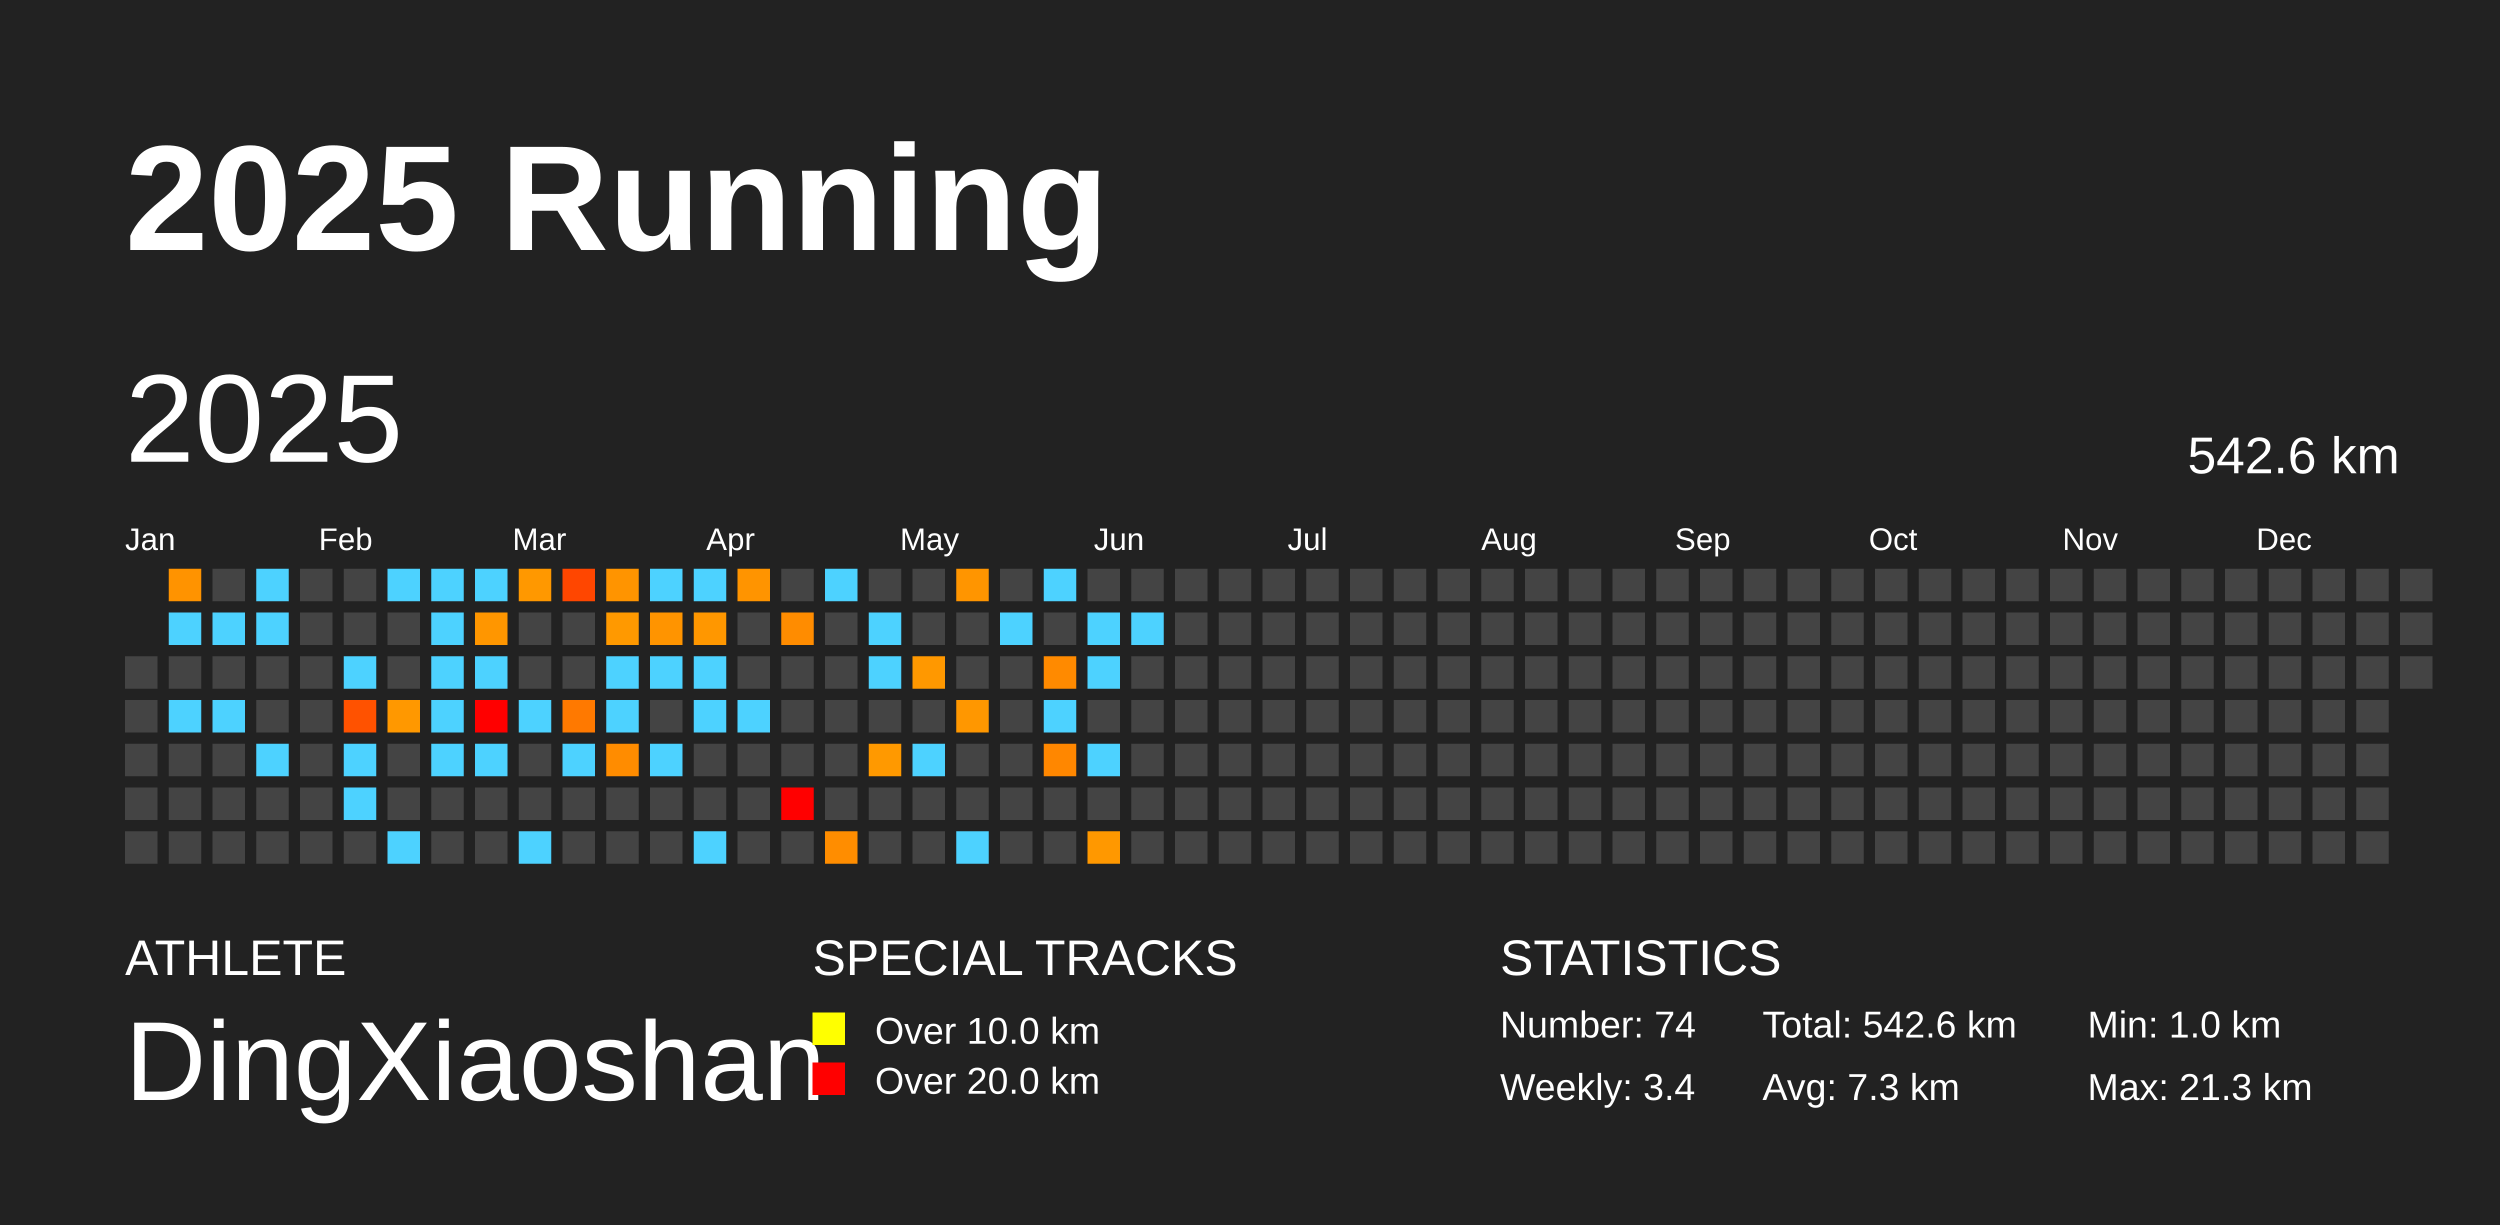
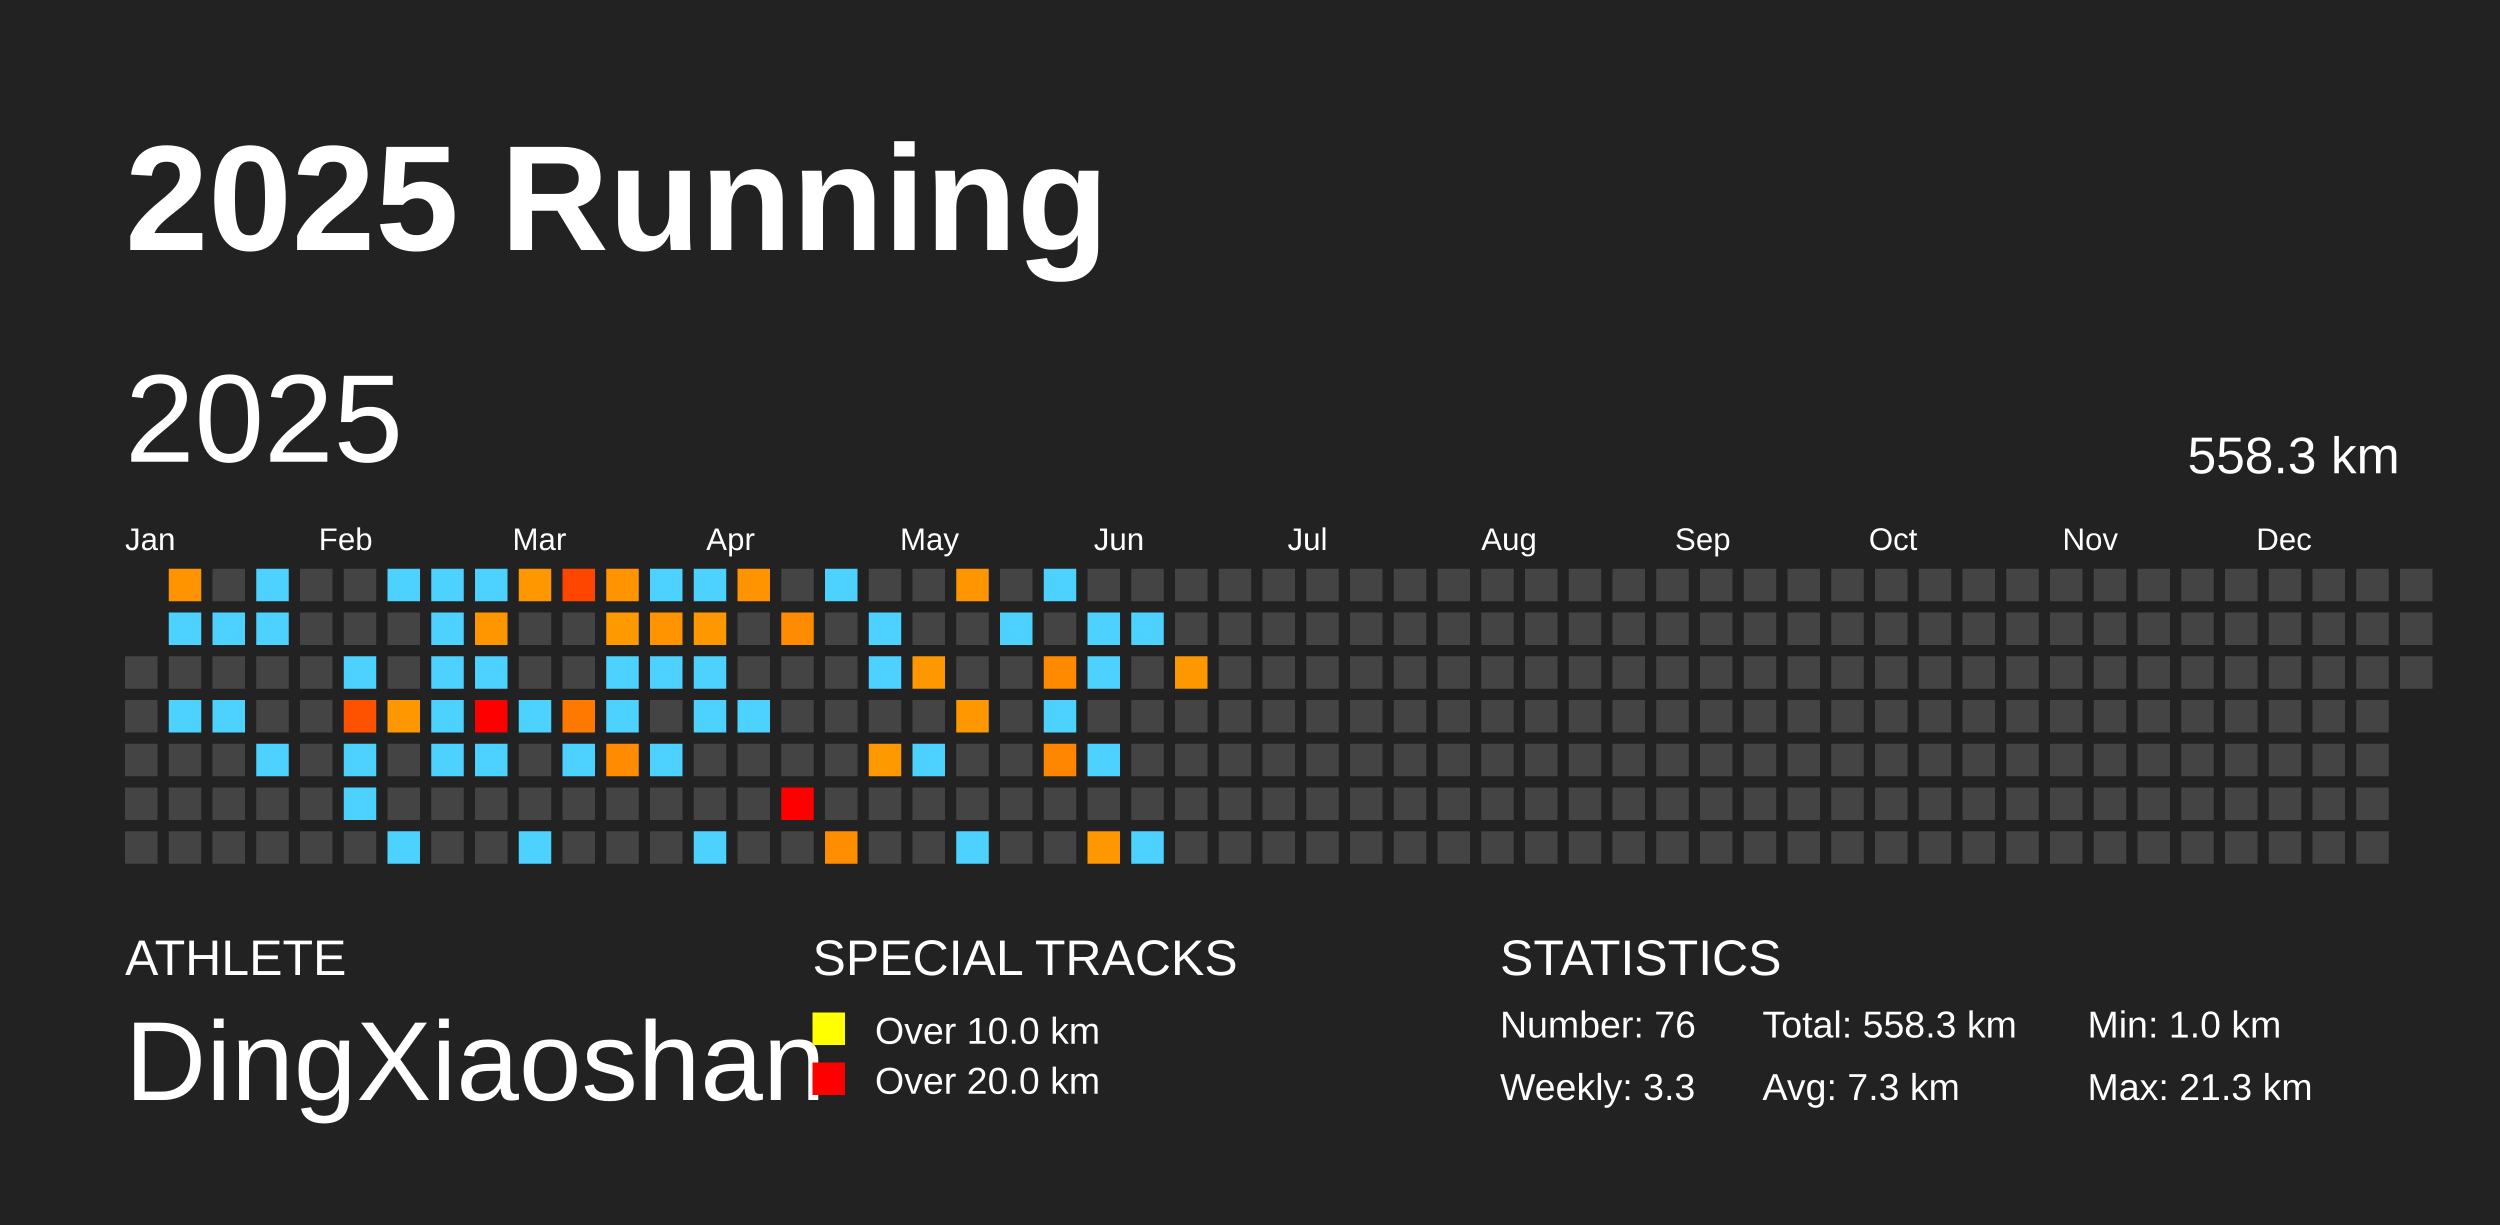
<svg xmlns="http://www.w3.org/2000/svg" baseProfile="full" height="98mm" version="1.1" viewBox="0,0,200,98" width="200mm">
  <defs />
  <rect fill="#222222" height="98" width="200" x="0" y="0" />
  <text fill="#FFFFFF" style="font-size:12px; font-family:Arial; font-weight:bold;" x="10" y="20">2025 Running</text>
  <text fill="#FFFFFF" style="font-size:4px; font-family:Arial" x="10" y="78">ATHLETE</text>
  <text fill="#FFFFFF" style="font-size:9px; font-family:Arial" x="10" y="88">DingXiaoshan</text>
  <text fill="#FFFFFF" style="font-size:4px; font-family:Arial" x="65" y="78">SPECIAL TRACKS</text>
  <rect fill="yellow" height="2.6" width="2.6" x="65" y="81" />
  <text fill="#FFFFFF" style="font-size:3px; font-family:Arial" x="70" y="83.5">Over 10.0 km</text>
  <rect fill="red" height="2.6" width="2.6" x="65" y="85" />
  <text fill="#FFFFFF" style="font-size:3px; font-family:Arial" x="70" y="87.5">Over 20.0 km</text>
  <text fill="#FFFFFF" style="font-size:4px; font-family:Arial" x="120" y="78">STATISTICS</text>
-   <text fill="#FFFFFF" style="font-size:3px; font-family:Arial" x="120" y="83">Number: 74</text>
-   <text fill="#FFFFFF" style="font-size:3px; font-family:Arial" x="120" y="88">Weekly: 3.4</text>
-   <text fill="#FFFFFF" style="font-size:3px; font-family:Arial" x="141" y="83">Total: 542.6 km</text>
+   <text fill="#FFFFFF" style="font-size:3px; font-family:Arial" x="120" y="83">Number: 76</text>
+   <text fill="#FFFFFF" style="font-size:3px; font-family:Arial" x="120" y="88">Weekly: 3.3</text>
+   <text fill="#FFFFFF" style="font-size:3px; font-family:Arial" x="141" y="83">Total: 558.3 km</text>
  <text fill="#FFFFFF" style="font-size:3px; font-family:Arial" x="141" y="88">Avg: 7.3 km</text>
  <text fill="#FFFFFF" style="font-size:3px; font-family:Arial" x="167" y="83">Min: 1.0 km</text>
  <text fill="#FFFFFF" style="font-size:3px; font-family:Arial" x="167" y="88">Max: 21.3 km</text>
  <text dominant-baseline="hanging" fill="#FFFFFF" style="font-size:10.0px; font-family:Arial;" x="10" y="30">2025</text>
-   <text dominant-baseline="hanging" fill="#FFFFFF" style="font-size:4.125px; font-family:Arial;" x="175" y="35">542.6 km</text>
+   <text dominant-baseline="hanging" fill="#FFFFFF" style="font-size:4.125px; font-family:Arial;" x="175" y="35">558.3 km</text>
  <text fill="#FFFFFF" style="font-size:2.5px; font-family:Arial" x="10.0" y="44">Jan</text>
  <text fill="#FFFFFF" style="font-size:2.5px; font-family:Arial" x="25.5" y="44">Feb</text>
  <text fill="#FFFFFF" style="font-size:2.5px; font-family:Arial" x="41.0" y="44">Mar</text>
  <text fill="#FFFFFF" style="font-size:2.5px; font-family:Arial" x="56.5" y="44">Apr</text>
  <text fill="#FFFFFF" style="font-size:2.5px; font-family:Arial" x="72.0" y="44">May</text>
  <text fill="#FFFFFF" style="font-size:2.5px; font-family:Arial" x="87.5" y="44">Jun</text>
  <text fill="#FFFFFF" style="font-size:2.5px; font-family:Arial" x="103.0" y="44">Jul</text>
  <text fill="#FFFFFF" style="font-size:2.5px; font-family:Arial" x="118.5" y="44">Aug</text>
  <text fill="#FFFFFF" style="font-size:2.5px; font-family:Arial" x="134.0" y="44">Sep</text>
  <text fill="#FFFFFF" style="font-size:2.5px; font-family:Arial" x="149.5" y="44">Oct</text>
  <text fill="#FFFFFF" style="font-size:2.5px; font-family:Arial" x="165.0" y="44">Nov</text>
  <text fill="#FFFFFF" style="font-size:2.5px; font-family:Arial" x="180.5" y="44">Dec</text>
  <rect fill="#444444" height="2.6" width="2.6" x="10.0" y="52.5" />
  <rect fill="#444444" height="2.6" width="2.6" x="10.0" y="56.0" />
  <rect fill="#444444" height="2.6" width="2.6" x="10.0" y="59.5" />
  <rect fill="#444444" height="2.6" width="2.6" x="10.0" y="63.0" />
  <rect fill="#444444" height="2.6" width="2.6" x="10.0" y="66.5" />
  <rect fill="#ff9300" height="2.6" width="2.6" x="13.5" y="45.5" />
  <rect fill="#4dd2ff" height="2.6" width="2.6" x="13.5" y="49.0" />
  <rect fill="#444444" height="2.6" width="2.6" x="13.5" y="52.5" />
  <rect fill="#4dd2ff" height="2.6" width="2.6" x="13.5" y="56.0" />
  <rect fill="#444444" height="2.6" width="2.6" x="13.5" y="59.5" />
  <rect fill="#444444" height="2.6" width="2.6" x="13.5" y="63.0" />
  <rect fill="#444444" height="2.6" width="2.6" x="13.5" y="66.5" />
  <rect fill="#444444" height="2.6" width="2.6" x="17.0" y="45.5" />
  <rect fill="#4dd2ff" height="2.6" width="2.6" x="17.0" y="49.0" />
  <rect fill="#444444" height="2.6" width="2.6" x="17.0" y="52.5" />
  <rect fill="#4dd2ff" height="2.6" width="2.6" x="17.0" y="56.0" />
  <rect fill="#444444" height="2.6" width="2.6" x="17.0" y="59.5" />
  <rect fill="#444444" height="2.6" width="2.6" x="17.0" y="63.0" />
  <rect fill="#444444" height="2.6" width="2.6" x="17.0" y="66.5" />
  <rect fill="#4dd2ff" height="2.6" width="2.6" x="20.5" y="45.5" />
  <rect fill="#4dd2ff" height="2.6" width="2.6" x="20.5" y="49.0" />
  <rect fill="#444444" height="2.6" width="2.6" x="20.5" y="52.5" />
  <rect fill="#444444" height="2.6" width="2.6" x="20.5" y="56.0" />
  <rect fill="#4dd2ff" height="2.6" width="2.6" x="20.5" y="59.5" />
  <rect fill="#444444" height="2.6" width="2.6" x="20.5" y="63.0" />
  <rect fill="#444444" height="2.6" width="2.6" x="20.5" y="66.5" />
  <rect fill="#444444" height="2.6" width="2.6" x="24.0" y="45.5" />
  <rect fill="#444444" height="2.6" width="2.6" x="24.0" y="49.0" />
  <rect fill="#444444" height="2.6" width="2.6" x="24.0" y="52.5" />
  <rect fill="#444444" height="2.6" width="2.6" x="24.0" y="56.0" />
  <rect fill="#444444" height="2.6" width="2.6" x="24.0" y="59.5" />
  <rect fill="#444444" height="2.6" width="2.6" x="24.0" y="63.0" />
  <rect fill="#444444" height="2.6" width="2.6" x="24.0" y="66.5" />
  <rect fill="#444444" height="2.6" width="2.6" x="27.5" y="45.5" />
  <rect fill="#444444" height="2.6" width="2.6" x="27.5" y="49.0" />
  <rect fill="#4dd2ff" height="2.6" width="2.6" x="27.5" y="52.5" />
  <rect fill="#ff5200" height="2.6" width="2.6" x="27.5" y="56.0" />
  <rect fill="#4dd2ff" height="2.6" width="2.6" x="27.5" y="59.5" />
  <rect fill="#4dd2ff" height="2.6" width="2.6" x="27.5" y="63.0" />
  <rect fill="#444444" height="2.6" width="2.6" x="27.5" y="66.5" />
  <rect fill="#4dd2ff" height="2.6" width="2.6" x="31.0" y="45.5" />
  <rect fill="#444444" height="2.6" width="2.6" x="31.0" y="49.0" />
  <rect fill="#444444" height="2.6" width="2.6" x="31.0" y="52.5" />
  <rect fill="#ff9800" height="2.6" width="2.6" x="31.0" y="56.0" />
  <rect fill="#444444" height="2.6" width="2.6" x="31.0" y="59.5" />
  <rect fill="#444444" height="2.6" width="2.6" x="31.0" y="63.0" />
  <rect fill="#4dd2ff" height="2.6" width="2.6" x="31.0" y="66.5" />
  <rect fill="#4dd2ff" height="2.6" width="2.6" x="34.5" y="45.5" />
  <rect fill="#4dd2ff" height="2.6" width="2.6" x="34.5" y="49.0" />
  <rect fill="#4dd2ff" height="2.6" width="2.6" x="34.5" y="52.5" />
  <rect fill="#4dd2ff" height="2.6" width="2.6" x="34.5" y="56.0" />
  <rect fill="#4dd2ff" height="2.6" width="2.6" x="34.5" y="59.5" />
  <rect fill="#444444" height="2.6" width="2.6" x="34.5" y="63.0" />
  <rect fill="#444444" height="2.6" width="2.6" x="34.5" y="66.5" />
  <rect fill="#4dd2ff" height="2.6" width="2.6" x="38.0" y="45.5" />
  <rect fill="#ff9600" height="2.6" width="2.6" x="38.0" y="49.0" />
  <rect fill="#4dd2ff" height="2.6" width="2.6" x="38.0" y="52.5" />
  <rect fill="red" height="2.6" width="2.6" x="38.0" y="56.0" />
  <rect fill="#4dd2ff" height="2.6" width="2.6" x="38.0" y="59.5" />
  <rect fill="#444444" height="2.6" width="2.6" x="38.0" y="63.0" />
  <rect fill="#444444" height="2.6" width="2.6" x="38.0" y="66.5" />
  <rect fill="#ff9800" height="2.6" width="2.6" x="41.5" y="45.5" />
  <rect fill="#444444" height="2.6" width="2.6" x="41.5" y="49.0" />
  <rect fill="#444444" height="2.6" width="2.6" x="41.5" y="52.5" />
  <rect fill="#4dd2ff" height="2.6" width="2.6" x="41.5" y="56.0" />
  <rect fill="#444444" height="2.6" width="2.6" x="41.5" y="59.5" />
  <rect fill="#444444" height="2.6" width="2.6" x="41.5" y="63.0" />
  <rect fill="#4dd2ff" height="2.6" width="2.6" x="41.5" y="66.5" />
  <rect fill="#ff4600" height="2.6" width="2.6" x="45.0" y="45.5" />
  <rect fill="#444444" height="2.6" width="2.6" x="45.0" y="49.0" />
  <rect fill="#444444" height="2.6" width="2.6" x="45.0" y="52.5" />
  <rect fill="#ff7900" height="2.6" width="2.6" x="45.0" y="56.0" />
  <rect fill="#4dd2ff" height="2.6" width="2.6" x="45.0" y="59.5" />
  <rect fill="#444444" height="2.6" width="2.6" x="45.0" y="63.0" />
  <rect fill="#444444" height="2.6" width="2.6" x="45.0" y="66.5" />
  <rect fill="#ff9400" height="2.6" width="2.6" x="48.5" y="45.5" />
  <rect fill="#ff9900" height="2.6" width="2.6" x="48.5" y="49.0" />
  <rect fill="#4dd2ff" height="2.6" width="2.6" x="48.5" y="52.5" />
  <rect fill="#4dd2ff" height="2.6" width="2.6" x="48.5" y="56.0" />
  <rect fill="#ff8c00" height="2.6" width="2.6" x="48.5" y="59.5" />
  <rect fill="#444444" height="2.6" width="2.6" x="48.5" y="63.0" />
  <rect fill="#444444" height="2.6" width="2.6" x="48.5" y="66.5" />
  <rect fill="#4dd2ff" height="2.6" width="2.6" x="52.0" y="45.5" />
  <rect fill="#ff9400" height="2.6" width="2.6" x="52.0" y="49.0" />
  <rect fill="#4dd2ff" height="2.6" width="2.6" x="52.0" y="52.5" />
  <rect fill="#444444" height="2.6" width="2.6" x="52.0" y="56.0" />
  <rect fill="#4dd2ff" height="2.6" width="2.6" x="52.0" y="59.5" />
  <rect fill="#444444" height="2.6" width="2.6" x="52.0" y="63.0" />
  <rect fill="#444444" height="2.6" width="2.6" x="52.0" y="66.5" />
  <rect fill="#4dd2ff" height="2.6" width="2.6" x="55.5" y="45.5" />
  <rect fill="#ff9700" height="2.6" width="2.6" x="55.5" y="49.0" />
  <rect fill="#4dd2ff" height="2.6" width="2.6" x="55.5" y="52.5" />
  <rect fill="#4dd2ff" height="2.6" width="2.6" x="55.5" y="56.0" />
  <rect fill="#444444" height="2.6" width="2.6" x="55.5" y="59.5" />
  <rect fill="#444444" height="2.6" width="2.6" x="55.5" y="63.0" />
  <rect fill="#4dd2ff" height="2.6" width="2.6" x="55.5" y="66.5" />
  <rect fill="#ff9400" height="2.6" width="2.6" x="59.0" y="45.5" />
  <rect fill="#444444" height="2.6" width="2.6" x="59.0" y="49.0" />
  <rect fill="#444444" height="2.6" width="2.6" x="59.0" y="52.5" />
  <rect fill="#4dd2ff" height="2.6" width="2.6" x="59.0" y="56.0" />
  <rect fill="#444444" height="2.6" width="2.6" x="59.0" y="59.5" />
  <rect fill="#444444" height="2.6" width="2.6" x="59.0" y="63.0" />
  <rect fill="#444444" height="2.6" width="2.6" x="59.0" y="66.5" />
  <rect fill="#444444" height="2.6" width="2.6" x="62.5" y="45.5" />
  <rect fill="#ff8c00" height="2.6" width="2.6" x="62.5" y="49.0" />
  <rect fill="#444444" height="2.6" width="2.6" x="62.5" y="52.5" />
  <rect fill="#444444" height="2.6" width="2.6" x="62.5" y="56.0" />
  <rect fill="#444444" height="2.6" width="2.6" x="62.5" y="59.5" />
  <rect fill="red" height="2.6" width="2.6" x="62.5" y="63.0" />
  <rect fill="#444444" height="2.6" width="2.6" x="62.5" y="66.5" />
  <rect fill="#4dd2ff" height="2.6" width="2.6" x="66.0" y="45.5" />
  <rect fill="#444444" height="2.6" width="2.6" x="66.0" y="49.0" />
  <rect fill="#444444" height="2.6" width="2.6" x="66.0" y="52.5" />
  <rect fill="#444444" height="2.6" width="2.6" x="66.0" y="56.0" />
  <rect fill="#444444" height="2.6" width="2.6" x="66.0" y="59.5" />
  <rect fill="#444444" height="2.6" width="2.6" x="66.0" y="63.0" />
  <rect fill="#ff8d00" height="2.6" width="2.6" x="66.0" y="66.5" />
  <rect fill="#444444" height="2.6" width="2.6" x="69.5" y="45.5" />
  <rect fill="#4dd2ff" height="2.6" width="2.6" x="69.5" y="49.0" />
  <rect fill="#4dd2ff" height="2.6" width="2.6" x="69.5" y="52.5" />
  <rect fill="#444444" height="2.6" width="2.6" x="69.5" y="56.0" />
  <rect fill="#ff9900" height="2.6" width="2.6" x="69.5" y="59.5" />
  <rect fill="#444444" height="2.6" width="2.6" x="69.5" y="63.0" />
  <rect fill="#444444" height="2.6" width="2.6" x="69.5" y="66.5" />
  <rect fill="#444444" height="2.6" width="2.6" x="73.0" y="45.5" />
  <rect fill="#444444" height="2.6" width="2.6" x="73.0" y="49.0" />
  <rect fill="#ff9800" height="2.6" width="2.6" x="73.0" y="52.5" />
  <rect fill="#444444" height="2.6" width="2.6" x="73.0" y="56.0" />
  <rect fill="#4dd2ff" height="2.6" width="2.6" x="73.0" y="59.5" />
  <rect fill="#444444" height="2.6" width="2.6" x="73.0" y="63.0" />
  <rect fill="#444444" height="2.6" width="2.6" x="73.0" y="66.5" />
  <rect fill="#ff9500" height="2.6" width="2.6" x="76.5" y="45.5" />
  <rect fill="#444444" height="2.6" width="2.6" x="76.5" y="49.0" />
  <rect fill="#444444" height="2.6" width="2.6" x="76.5" y="52.5" />
  <rect fill="#ff9700" height="2.6" width="2.6" x="76.5" y="56.0" />
  <rect fill="#444444" height="2.6" width="2.6" x="76.5" y="59.5" />
  <rect fill="#444444" height="2.6" width="2.6" x="76.5" y="63.0" />
  <rect fill="#4dd2ff" height="2.6" width="2.6" x="76.5" y="66.5" />
  <rect fill="#444444" height="2.6" width="2.6" x="80.0" y="45.5" />
  <rect fill="#4dd2ff" height="2.6" width="2.6" x="80.0" y="49.0" />
  <rect fill="#444444" height="2.6" width="2.6" x="80.0" y="52.5" />
  <rect fill="#444444" height="2.6" width="2.6" x="80.0" y="56.0" />
  <rect fill="#444444" height="2.6" width="2.6" x="80.0" y="59.5" />
  <rect fill="#444444" height="2.6" width="2.6" x="80.0" y="63.0" />
  <rect fill="#444444" height="2.6" width="2.6" x="80.0" y="66.5" />
  <rect fill="#4dd2ff" height="2.6" width="2.6" x="83.5" y="45.5" />
  <rect fill="#444444" height="2.6" width="2.6" x="83.5" y="49.0" />
  <rect fill="#ff8a00" height="2.6" width="2.6" x="83.5" y="52.5" />
  <rect fill="#4dd2ff" height="2.6" width="2.6" x="83.5" y="56.0" />
  <rect fill="#ff8700" height="2.6" width="2.6" x="83.5" y="59.5" />
  <rect fill="#444444" height="2.6" width="2.6" x="83.5" y="63.0" />
  <rect fill="#444444" height="2.6" width="2.6" x="83.5" y="66.5" />
  <rect fill="#444444" height="2.6" width="2.6" x="87.0" y="45.5" />
  <rect fill="#4dd2ff" height="2.6" width="2.6" x="87.0" y="49.0" />
  <rect fill="#4dd2ff" height="2.6" width="2.6" x="87.0" y="52.5" />
  <rect fill="#444444" height="2.6" width="2.6" x="87.0" y="56.0" />
  <rect fill="#4dd2ff" height="2.6" width="2.6" x="87.0" y="59.5" />
  <rect fill="#444444" height="2.6" width="2.6" x="87.0" y="63.0" />
  <rect fill="#ff9800" height="2.6" width="2.6" x="87.0" y="66.5" />
  <rect fill="#444444" height="2.6" width="2.6" x="90.5" y="45.5" />
  <rect fill="#4dd2ff" height="2.6" width="2.6" x="90.5" y="49.0" />
  <rect fill="#444444" height="2.6" width="2.6" x="90.5" y="52.5" />
  <rect fill="#444444" height="2.6" width="2.6" x="90.5" y="56.0" />
  <rect fill="#444444" height="2.6" width="2.6" x="90.5" y="59.5" />
  <rect fill="#444444" height="2.6" width="2.6" x="90.5" y="63.0" />
-   <rect fill="#444444" height="2.6" width="2.6" x="90.5" y="66.5" />
+   <rect fill="#4dd2ff" height="2.6" width="2.6" x="90.5" y="66.5" />
  <rect fill="#444444" height="2.6" width="2.6" x="94.0" y="45.5" />
  <rect fill="#444444" height="2.6" width="2.6" x="94.0" y="49.0" />
-   <rect fill="#444444" height="2.6" width="2.6" x="94.0" y="52.5" />
+   <rect fill="#ff9800" height="2.6" width="2.6" x="94.0" y="52.5" />
  <rect fill="#444444" height="2.6" width="2.6" x="94.0" y="56.0" />
  <rect fill="#444444" height="2.6" width="2.6" x="94.0" y="59.5" />
  <rect fill="#444444" height="2.6" width="2.6" x="94.0" y="63.0" />
  <rect fill="#444444" height="2.6" width="2.6" x="94.0" y="66.5" />
  <rect fill="#444444" height="2.6" width="2.6" x="97.5" y="45.5" />
  <rect fill="#444444" height="2.6" width="2.6" x="97.5" y="49.0" />
  <rect fill="#444444" height="2.6" width="2.6" x="97.5" y="52.5" />
  <rect fill="#444444" height="2.6" width="2.6" x="97.5" y="56.0" />
  <rect fill="#444444" height="2.6" width="2.6" x="97.5" y="59.5" />
  <rect fill="#444444" height="2.6" width="2.6" x="97.5" y="63.0" />
  <rect fill="#444444" height="2.6" width="2.6" x="97.5" y="66.5" />
  <rect fill="#444444" height="2.6" width="2.6" x="101.0" y="45.5" />
  <rect fill="#444444" height="2.6" width="2.6" x="101.0" y="49.0" />
  <rect fill="#444444" height="2.6" width="2.6" x="101.0" y="52.5" />
  <rect fill="#444444" height="2.6" width="2.6" x="101.0" y="56.0" />
  <rect fill="#444444" height="2.6" width="2.6" x="101.0" y="59.5" />
  <rect fill="#444444" height="2.6" width="2.6" x="101.0" y="63.0" />
  <rect fill="#444444" height="2.6" width="2.6" x="101.0" y="66.5" />
  <rect fill="#444444" height="2.6" width="2.6" x="104.5" y="45.5" />
  <rect fill="#444444" height="2.6" width="2.6" x="104.5" y="49.0" />
  <rect fill="#444444" height="2.6" width="2.6" x="104.5" y="52.5" />
  <rect fill="#444444" height="2.6" width="2.6" x="104.5" y="56.0" />
  <rect fill="#444444" height="2.6" width="2.6" x="104.5" y="59.5" />
  <rect fill="#444444" height="2.6" width="2.6" x="104.5" y="63.0" />
  <rect fill="#444444" height="2.6" width="2.6" x="104.5" y="66.5" />
  <rect fill="#444444" height="2.6" width="2.6" x="108.0" y="45.5" />
  <rect fill="#444444" height="2.6" width="2.6" x="108.0" y="49.0" />
  <rect fill="#444444" height="2.6" width="2.6" x="108.0" y="52.5" />
  <rect fill="#444444" height="2.6" width="2.6" x="108.0" y="56.0" />
  <rect fill="#444444" height="2.6" width="2.6" x="108.0" y="59.5" />
  <rect fill="#444444" height="2.6" width="2.6" x="108.0" y="63.0" />
  <rect fill="#444444" height="2.6" width="2.6" x="108.0" y="66.5" />
  <rect fill="#444444" height="2.6" width="2.6" x="111.5" y="45.5" />
  <rect fill="#444444" height="2.6" width="2.6" x="111.5" y="49.0" />
  <rect fill="#444444" height="2.6" width="2.6" x="111.5" y="52.5" />
  <rect fill="#444444" height="2.6" width="2.6" x="111.5" y="56.0" />
  <rect fill="#444444" height="2.6" width="2.6" x="111.5" y="59.5" />
  <rect fill="#444444" height="2.6" width="2.6" x="111.5" y="63.0" />
  <rect fill="#444444" height="2.6" width="2.6" x="111.5" y="66.5" />
  <rect fill="#444444" height="2.6" width="2.6" x="115.0" y="45.5" />
  <rect fill="#444444" height="2.6" width="2.6" x="115.0" y="49.0" />
  <rect fill="#444444" height="2.6" width="2.6" x="115.0" y="52.5" />
  <rect fill="#444444" height="2.6" width="2.6" x="115.0" y="56.0" />
  <rect fill="#444444" height="2.6" width="2.6" x="115.0" y="59.5" />
  <rect fill="#444444" height="2.6" width="2.6" x="115.0" y="63.0" />
  <rect fill="#444444" height="2.6" width="2.6" x="115.0" y="66.5" />
  <rect fill="#444444" height="2.6" width="2.6" x="118.5" y="45.5" />
  <rect fill="#444444" height="2.6" width="2.6" x="118.5" y="49.0" />
  <rect fill="#444444" height="2.6" width="2.6" x="118.5" y="52.5" />
  <rect fill="#444444" height="2.6" width="2.6" x="118.5" y="56.0" />
  <rect fill="#444444" height="2.6" width="2.6" x="118.5" y="59.5" />
  <rect fill="#444444" height="2.6" width="2.6" x="118.5" y="63.0" />
  <rect fill="#444444" height="2.6" width="2.6" x="118.5" y="66.5" />
  <rect fill="#444444" height="2.6" width="2.6" x="122.0" y="45.5" />
  <rect fill="#444444" height="2.6" width="2.6" x="122.0" y="49.0" />
  <rect fill="#444444" height="2.6" width="2.6" x="122.0" y="52.5" />
  <rect fill="#444444" height="2.6" width="2.6" x="122.0" y="56.0" />
  <rect fill="#444444" height="2.6" width="2.6" x="122.0" y="59.5" />
  <rect fill="#444444" height="2.6" width="2.6" x="122.0" y="63.0" />
  <rect fill="#444444" height="2.6" width="2.6" x="122.0" y="66.5" />
  <rect fill="#444444" height="2.6" width="2.6" x="125.5" y="45.5" />
  <rect fill="#444444" height="2.6" width="2.6" x="125.5" y="49.0" />
  <rect fill="#444444" height="2.6" width="2.6" x="125.5" y="52.5" />
  <rect fill="#444444" height="2.6" width="2.6" x="125.5" y="56.0" />
  <rect fill="#444444" height="2.6" width="2.6" x="125.5" y="59.5" />
  <rect fill="#444444" height="2.6" width="2.6" x="125.5" y="63.0" />
  <rect fill="#444444" height="2.6" width="2.6" x="125.5" y="66.5" />
  <rect fill="#444444" height="2.6" width="2.6" x="129.0" y="45.5" />
  <rect fill="#444444" height="2.6" width="2.6" x="129.0" y="49.0" />
  <rect fill="#444444" height="2.6" width="2.6" x="129.0" y="52.5" />
  <rect fill="#444444" height="2.6" width="2.6" x="129.0" y="56.0" />
  <rect fill="#444444" height="2.6" width="2.6" x="129.0" y="59.5" />
  <rect fill="#444444" height="2.6" width="2.6" x="129.0" y="63.0" />
  <rect fill="#444444" height="2.6" width="2.6" x="129.0" y="66.5" />
  <rect fill="#444444" height="2.6" width="2.6" x="132.5" y="45.5" />
  <rect fill="#444444" height="2.6" width="2.6" x="132.5" y="49.0" />
  <rect fill="#444444" height="2.6" width="2.6" x="132.5" y="52.5" />
  <rect fill="#444444" height="2.6" width="2.6" x="132.5" y="56.0" />
  <rect fill="#444444" height="2.6" width="2.6" x="132.5" y="59.5" />
  <rect fill="#444444" height="2.6" width="2.6" x="132.5" y="63.0" />
  <rect fill="#444444" height="2.6" width="2.6" x="132.5" y="66.5" />
  <rect fill="#444444" height="2.6" width="2.6" x="136.0" y="45.5" />
  <rect fill="#444444" height="2.6" width="2.6" x="136.0" y="49.0" />
  <rect fill="#444444" height="2.6" width="2.6" x="136.0" y="52.5" />
  <rect fill="#444444" height="2.6" width="2.6" x="136.0" y="56.0" />
  <rect fill="#444444" height="2.6" width="2.6" x="136.0" y="59.5" />
  <rect fill="#444444" height="2.6" width="2.6" x="136.0" y="63.0" />
  <rect fill="#444444" height="2.6" width="2.6" x="136.0" y="66.5" />
  <rect fill="#444444" height="2.6" width="2.6" x="139.5" y="45.5" />
  <rect fill="#444444" height="2.6" width="2.6" x="139.5" y="49.0" />
  <rect fill="#444444" height="2.6" width="2.6" x="139.5" y="52.5" />
  <rect fill="#444444" height="2.6" width="2.6" x="139.5" y="56.0" />
  <rect fill="#444444" height="2.6" width="2.6" x="139.5" y="59.5" />
  <rect fill="#444444" height="2.6" width="2.6" x="139.5" y="63.0" />
  <rect fill="#444444" height="2.6" width="2.6" x="139.5" y="66.5" />
  <rect fill="#444444" height="2.6" width="2.6" x="143.0" y="45.5" />
  <rect fill="#444444" height="2.6" width="2.6" x="143.0" y="49.0" />
  <rect fill="#444444" height="2.6" width="2.6" x="143.0" y="52.5" />
  <rect fill="#444444" height="2.6" width="2.6" x="143.0" y="56.0" />
  <rect fill="#444444" height="2.6" width="2.6" x="143.0" y="59.5" />
  <rect fill="#444444" height="2.6" width="2.6" x="143.0" y="63.0" />
  <rect fill="#444444" height="2.6" width="2.6" x="143.0" y="66.5" />
  <rect fill="#444444" height="2.6" width="2.6" x="146.5" y="45.5" />
  <rect fill="#444444" height="2.6" width="2.6" x="146.5" y="49.0" />
  <rect fill="#444444" height="2.6" width="2.6" x="146.5" y="52.5" />
  <rect fill="#444444" height="2.6" width="2.6" x="146.5" y="56.0" />
  <rect fill="#444444" height="2.6" width="2.6" x="146.5" y="59.5" />
  <rect fill="#444444" height="2.6" width="2.6" x="146.5" y="63.0" />
  <rect fill="#444444" height="2.6" width="2.6" x="146.5" y="66.5" />
  <rect fill="#444444" height="2.6" width="2.6" x="150.0" y="45.5" />
  <rect fill="#444444" height="2.6" width="2.6" x="150.0" y="49.0" />
  <rect fill="#444444" height="2.6" width="2.6" x="150.0" y="52.5" />
  <rect fill="#444444" height="2.6" width="2.6" x="150.0" y="56.0" />
  <rect fill="#444444" height="2.6" width="2.6" x="150.0" y="59.5" />
  <rect fill="#444444" height="2.6" width="2.6" x="150.0" y="63.0" />
  <rect fill="#444444" height="2.6" width="2.6" x="150.0" y="66.5" />
  <rect fill="#444444" height="2.6" width="2.6" x="153.5" y="45.5" />
  <rect fill="#444444" height="2.6" width="2.6" x="153.5" y="49.0" />
  <rect fill="#444444" height="2.6" width="2.6" x="153.5" y="52.5" />
  <rect fill="#444444" height="2.6" width="2.6" x="153.5" y="56.0" />
  <rect fill="#444444" height="2.6" width="2.6" x="153.5" y="59.5" />
  <rect fill="#444444" height="2.6" width="2.6" x="153.5" y="63.0" />
  <rect fill="#444444" height="2.6" width="2.6" x="153.5" y="66.5" />
  <rect fill="#444444" height="2.6" width="2.6" x="157.0" y="45.5" />
  <rect fill="#444444" height="2.6" width="2.6" x="157.0" y="49.0" />
  <rect fill="#444444" height="2.6" width="2.6" x="157.0" y="52.5" />
  <rect fill="#444444" height="2.6" width="2.6" x="157.0" y="56.0" />
  <rect fill="#444444" height="2.6" width="2.6" x="157.0" y="59.5" />
  <rect fill="#444444" height="2.6" width="2.6" x="157.0" y="63.0" />
  <rect fill="#444444" height="2.6" width="2.6" x="157.0" y="66.5" />
  <rect fill="#444444" height="2.6" width="2.6" x="160.5" y="45.5" />
  <rect fill="#444444" height="2.6" width="2.6" x="160.5" y="49.0" />
  <rect fill="#444444" height="2.6" width="2.6" x="160.5" y="52.5" />
  <rect fill="#444444" height="2.6" width="2.6" x="160.5" y="56.0" />
  <rect fill="#444444" height="2.6" width="2.6" x="160.5" y="59.5" />
  <rect fill="#444444" height="2.6" width="2.6" x="160.5" y="63.0" />
  <rect fill="#444444" height="2.6" width="2.6" x="160.5" y="66.5" />
  <rect fill="#444444" height="2.6" width="2.6" x="164.0" y="45.5" />
  <rect fill="#444444" height="2.6" width="2.6" x="164.0" y="49.0" />
  <rect fill="#444444" height="2.6" width="2.6" x="164.0" y="52.5" />
  <rect fill="#444444" height="2.6" width="2.6" x="164.0" y="56.0" />
  <rect fill="#444444" height="2.6" width="2.6" x="164.0" y="59.5" />
  <rect fill="#444444" height="2.6" width="2.6" x="164.0" y="63.0" />
  <rect fill="#444444" height="2.6" width="2.6" x="164.0" y="66.5" />
  <rect fill="#444444" height="2.6" width="2.6" x="167.5" y="45.5" />
  <rect fill="#444444" height="2.6" width="2.6" x="167.5" y="49.0" />
  <rect fill="#444444" height="2.6" width="2.6" x="167.5" y="52.5" />
  <rect fill="#444444" height="2.6" width="2.6" x="167.5" y="56.0" />
  <rect fill="#444444" height="2.6" width="2.6" x="167.5" y="59.5" />
  <rect fill="#444444" height="2.6" width="2.6" x="167.5" y="63.0" />
  <rect fill="#444444" height="2.6" width="2.6" x="167.5" y="66.5" />
  <rect fill="#444444" height="2.6" width="2.6" x="171.0" y="45.5" />
  <rect fill="#444444" height="2.6" width="2.6" x="171.0" y="49.0" />
  <rect fill="#444444" height="2.6" width="2.6" x="171.0" y="52.5" />
  <rect fill="#444444" height="2.6" width="2.6" x="171.0" y="56.0" />
  <rect fill="#444444" height="2.6" width="2.6" x="171.0" y="59.5" />
  <rect fill="#444444" height="2.6" width="2.6" x="171.0" y="63.0" />
  <rect fill="#444444" height="2.6" width="2.6" x="171.0" y="66.5" />
  <rect fill="#444444" height="2.6" width="2.6" x="174.5" y="45.5" />
  <rect fill="#444444" height="2.6" width="2.6" x="174.5" y="49.0" />
  <rect fill="#444444" height="2.6" width="2.6" x="174.5" y="52.5" />
  <rect fill="#444444" height="2.6" width="2.6" x="174.5" y="56.0" />
  <rect fill="#444444" height="2.6" width="2.6" x="174.5" y="59.5" />
  <rect fill="#444444" height="2.6" width="2.6" x="174.5" y="63.0" />
  <rect fill="#444444" height="2.6" width="2.6" x="174.5" y="66.5" />
  <rect fill="#444444" height="2.6" width="2.6" x="178.0" y="45.5" />
  <rect fill="#444444" height="2.6" width="2.6" x="178.0" y="49.0" />
  <rect fill="#444444" height="2.6" width="2.6" x="178.0" y="52.5" />
  <rect fill="#444444" height="2.6" width="2.6" x="178.0" y="56.0" />
  <rect fill="#444444" height="2.6" width="2.6" x="178.0" y="59.5" />
  <rect fill="#444444" height="2.6" width="2.6" x="178.0" y="63.0" />
  <rect fill="#444444" height="2.6" width="2.6" x="178.0" y="66.5" />
  <rect fill="#444444" height="2.6" width="2.6" x="181.5" y="45.5" />
  <rect fill="#444444" height="2.6" width="2.6" x="181.5" y="49.0" />
  <rect fill="#444444" height="2.6" width="2.6" x="181.5" y="52.5" />
  <rect fill="#444444" height="2.6" width="2.6" x="181.5" y="56.0" />
  <rect fill="#444444" height="2.6" width="2.6" x="181.5" y="59.5" />
  <rect fill="#444444" height="2.6" width="2.6" x="181.5" y="63.0" />
  <rect fill="#444444" height="2.6" width="2.6" x="181.5" y="66.5" />
  <rect fill="#444444" height="2.6" width="2.6" x="185.0" y="45.5" />
  <rect fill="#444444" height="2.6" width="2.6" x="185.0" y="49.0" />
  <rect fill="#444444" height="2.6" width="2.6" x="185.0" y="52.5" />
  <rect fill="#444444" height="2.6" width="2.6" x="185.0" y="56.0" />
  <rect fill="#444444" height="2.6" width="2.6" x="185.0" y="59.5" />
  <rect fill="#444444" height="2.6" width="2.6" x="185.0" y="63.0" />
  <rect fill="#444444" height="2.6" width="2.6" x="185.0" y="66.5" />
  <rect fill="#444444" height="2.6" width="2.6" x="188.5" y="45.5" />
  <rect fill="#444444" height="2.6" width="2.6" x="188.5" y="49.0" />
  <rect fill="#444444" height="2.6" width="2.6" x="188.5" y="52.5" />
  <rect fill="#444444" height="2.6" width="2.6" x="188.5" y="56.0" />
  <rect fill="#444444" height="2.6" width="2.6" x="188.5" y="59.5" />
  <rect fill="#444444" height="2.6" width="2.6" x="188.5" y="63.0" />
  <rect fill="#444444" height="2.6" width="2.6" x="188.5" y="66.5" />
  <rect fill="#444444" height="2.6" width="2.6" x="192.0" y="45.5" />
  <rect fill="#444444" height="2.6" width="2.6" x="192.0" y="49.0" />
  <rect fill="#444444" height="2.6" width="2.6" x="192.0" y="52.5" />
</svg>
